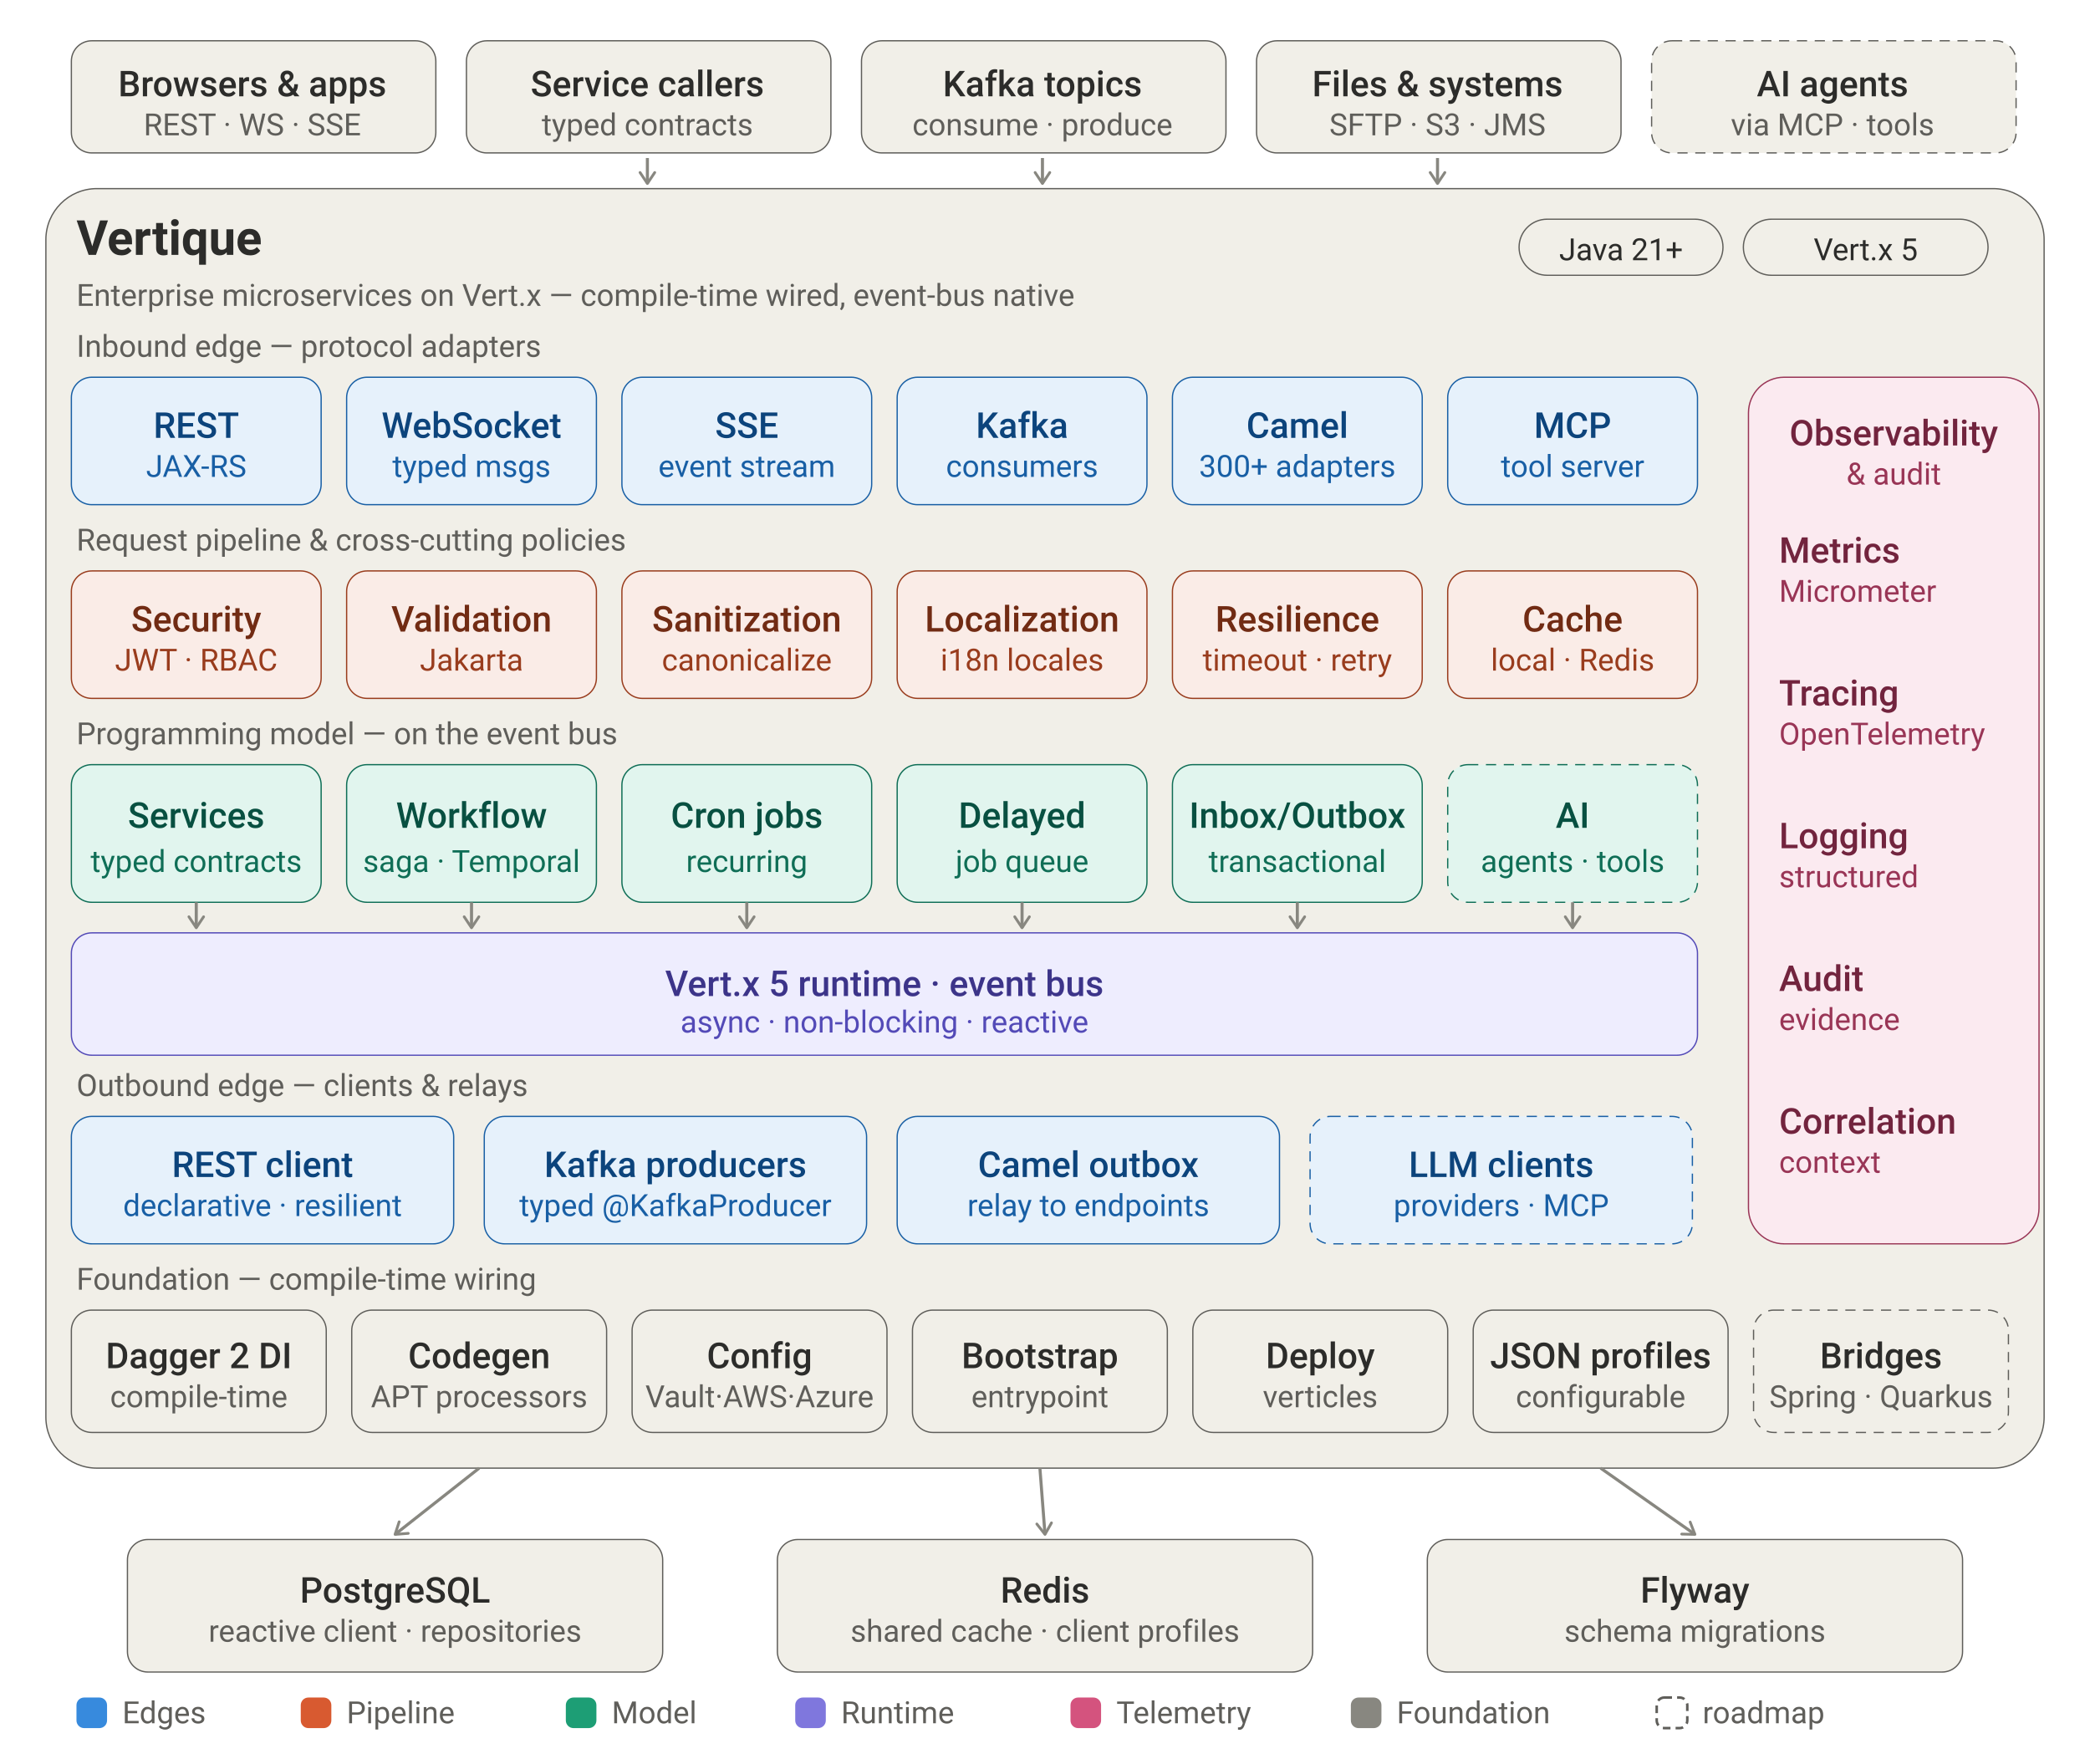
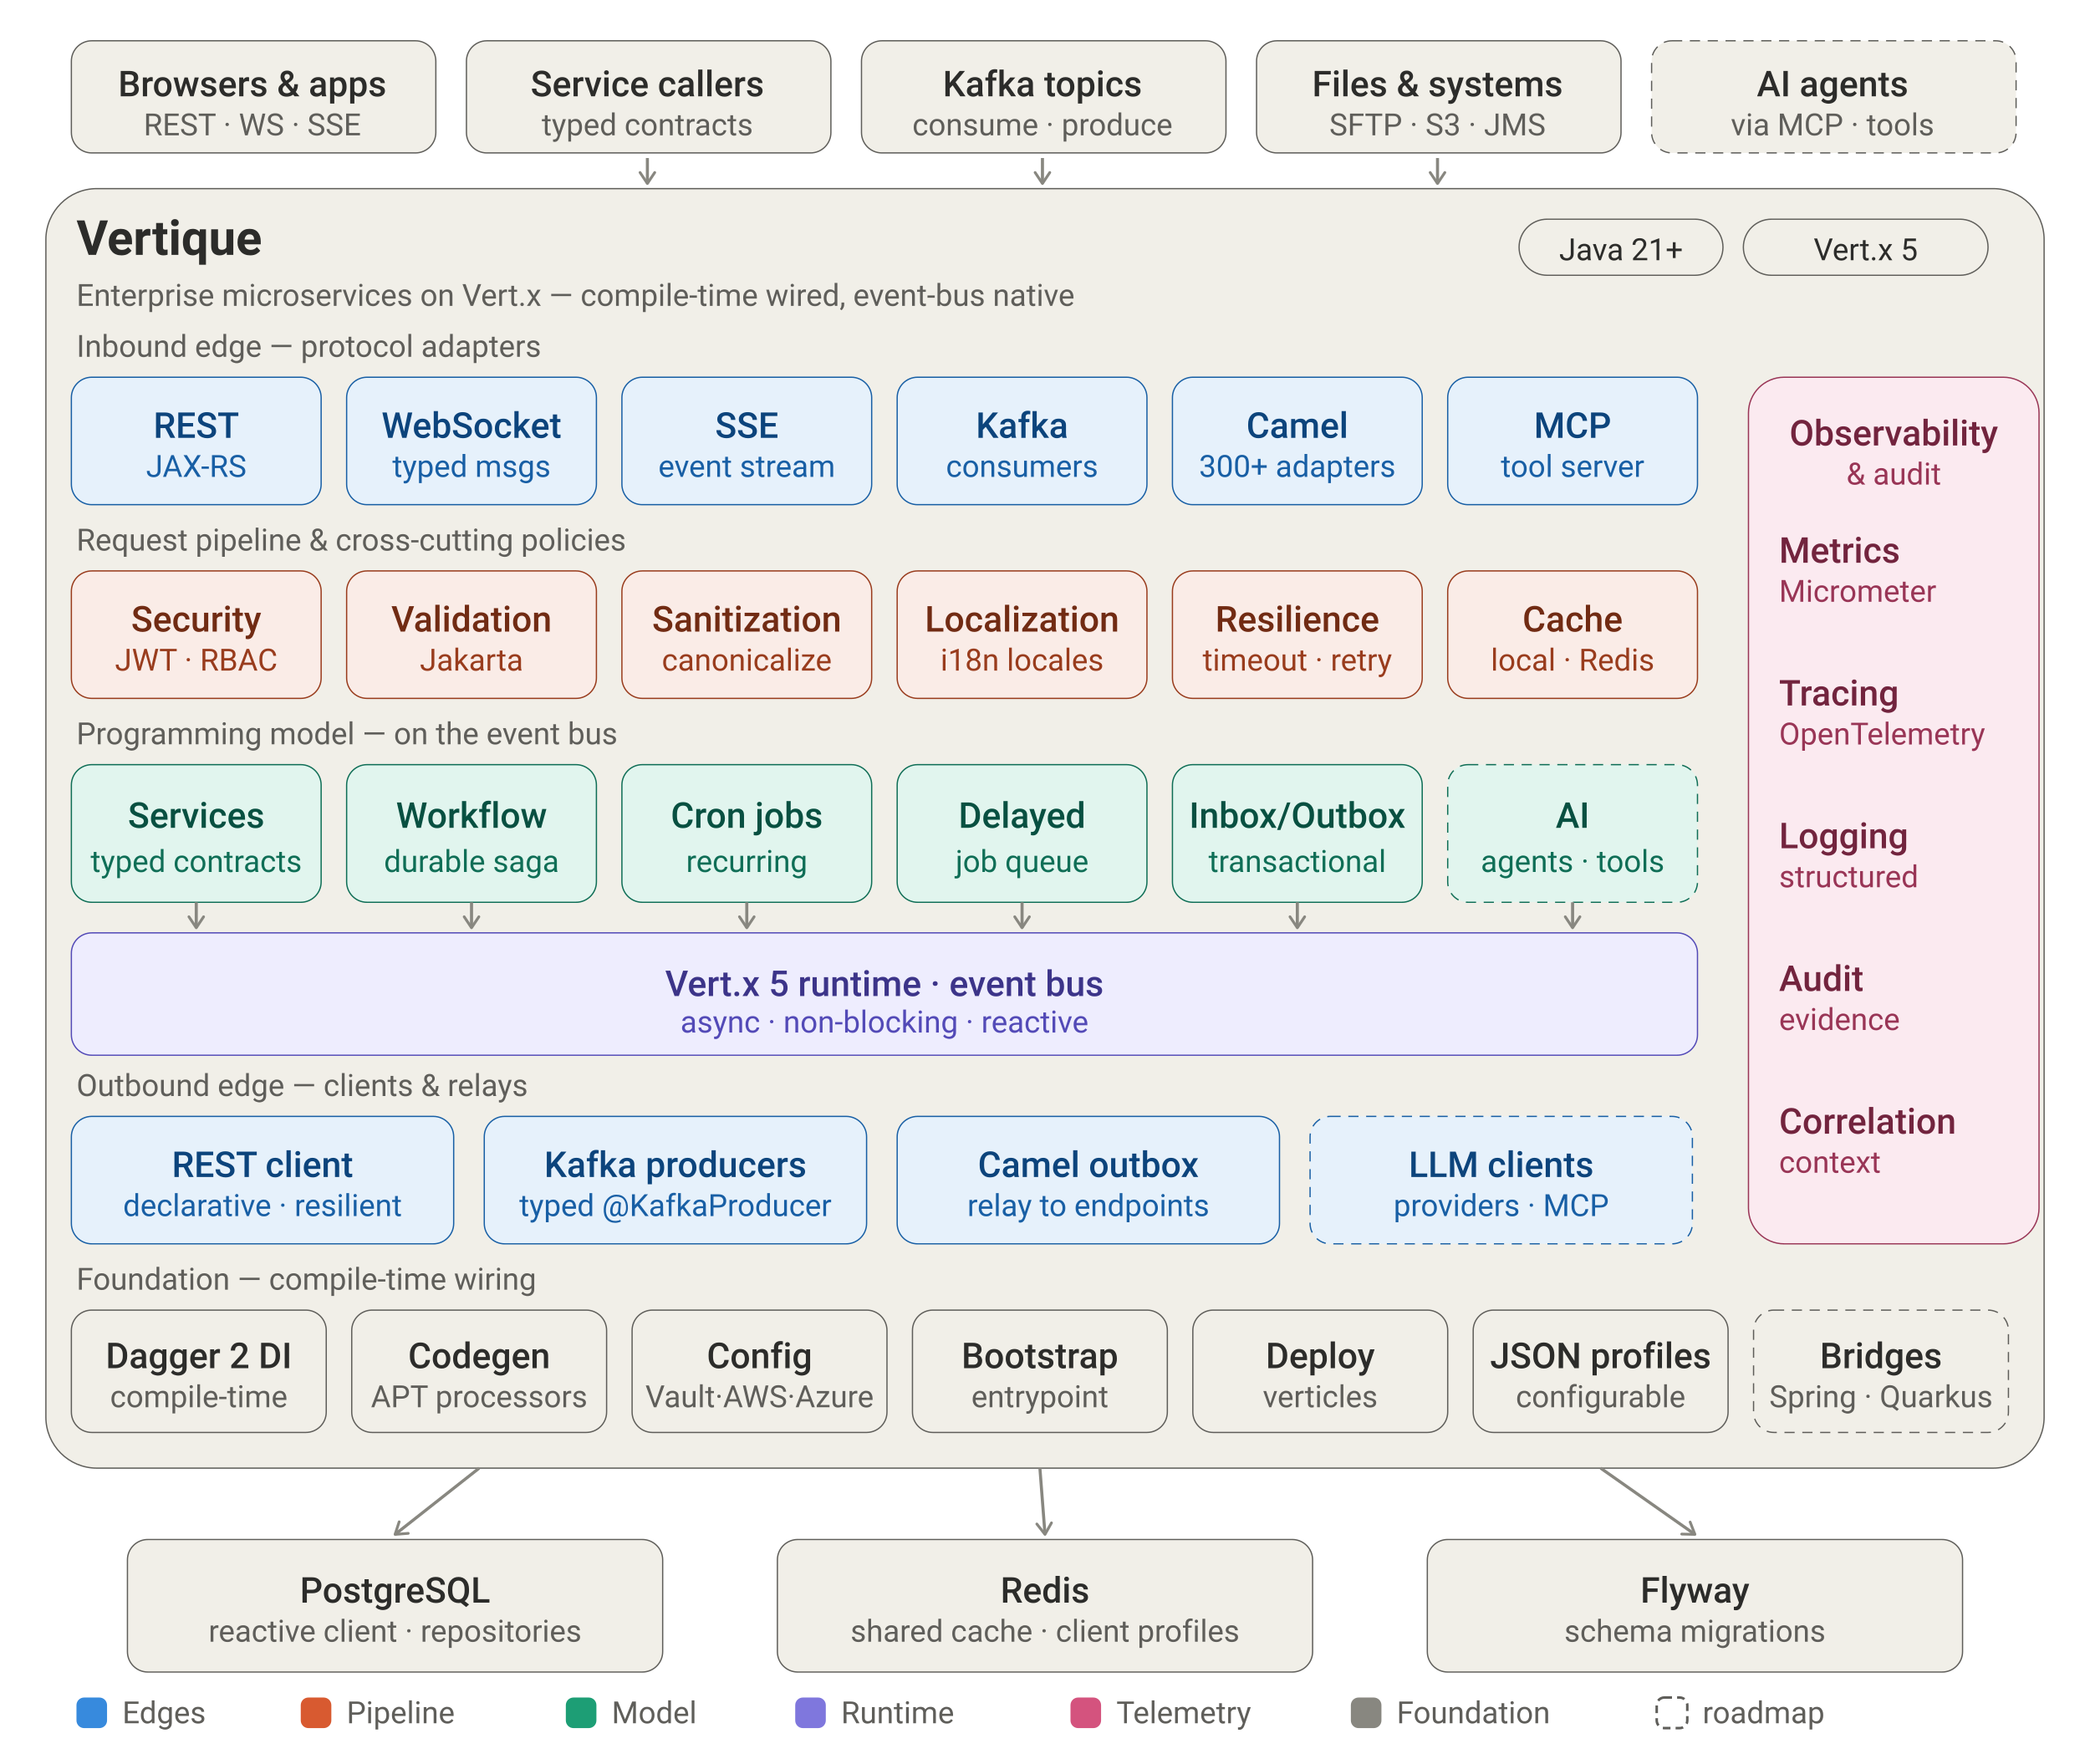
<svg xmlns="http://www.w3.org/2000/svg" width="100%" viewBox="0 0 820 692" role="img">
  <defs>
    <style>
text{font-family:-apple-system,BlinkMacSystemFont,"Segoe UI",Roboto,Helvetica,Arial,sans-serif;}
.title{font-size:14px;font-weight:500;}
.sub{font-size:12px;font-weight:400;}
.cap{font-size:12px;font-weight:400;fill:#5F5E5A;}
.arrow{stroke:#888780;stroke-width:1.2;fill:none;}
.fill-gray{fill:#F1EFE8;stroke:#5F5E5A;}.gray-t{fill:#2C2C2A;}.gray-s{fill:#5F5E5A;}
.fill-blue{fill:#E6F1FB;stroke:#185FA5;}.blue-t{fill:#0C447C;}.blue-s{fill:#185FA5;}
.fill-coral{fill:#FAECE7;stroke:#993C1D;}.coral-t{fill:#712B13;}.coral-s{fill:#993C1D;}
.fill-teal{fill:#E1F5EE;stroke:#0F6E56;}.teal-t{fill:#085041;}.teal-s{fill:#0F6E56;}
.fill-purple{fill:#EEEDFE;stroke:#534AB7;}.purple-t{fill:#3C3489;}.purple-s{fill:#534AB7;}
.fill-pink{fill:#FBEAF0;stroke:#993556;}.pink-t{fill:#72243E;}.pink-s{fill:#993556;}
.wordmark{font-size:19px;font-weight:600;fill:#2C2C2A;}
@media (prefers-color-scheme:dark){
.cap{fill:#B4B2A9;}.wordmark{fill:#F1EFE8;}.arrow{stroke:#888780;}
.fill-gray{fill:#2C2C2A;stroke:#B4B2A9;}.gray-t{fill:#F1EFE8;}.gray-s{fill:#D3D1C7;}
.fill-blue{fill:#0C447C;stroke:#85B7EB;}.blue-t{fill:#E6F1FB;}.blue-s{fill:#B5D4F4;}
.fill-coral{fill:#712B13;stroke:#F0997B;}.coral-t{fill:#FAECE7;}.coral-s{fill:#F5C4B3;}
.fill-teal{fill:#085041;stroke:#5DCAA5;}.teal-t{fill:#E1F5EE;}.teal-s{fill:#9FE1CB;}
.fill-purple{fill:#3C3489;stroke:#AFA9EC;}.purple-t{fill:#EEEDFE;}.purple-s{fill:#CECBF6;}
.fill-pink{fill:#72243E;stroke:#ED93B1;}.pink-t{fill:#FBEAF0;}.pink-s{fill:#F4C0D1;}
}
</style>
    <marker id="arrow" viewBox="0 0 10 10" refX="8" refY="5" markerWidth="6" markerHeight="6" orient="auto-start-reverse">
      <path d="M2 1L8 5L2 9" fill="none" stroke="context-stroke" stroke-width="1.5" stroke-linecap="round" stroke-linejoin="round" />
    </marker>
  </defs>
  <g>
    <rect class="fill-gray" x="28" y="16" width="143" height="44" rx="8" stroke-width="0.5" />
    <text class="title gray-t" x="99" y="33" text-anchor="middle" dominant-baseline="central">Browsers &amp; apps</text>
    <text class="sub gray-s" x="99" y="49" text-anchor="middle" dominant-baseline="central">REST · WS · SSE</text>
  </g>
  <g>
    <rect class="fill-gray" x="183" y="16" width="143" height="44" rx="8" stroke-width="0.5" />
    <text class="title gray-t" x="254" y="33" text-anchor="middle" dominant-baseline="central">Service callers</text>
    <text class="sub gray-s" x="254" y="49" text-anchor="middle" dominant-baseline="central">typed contracts</text>
  </g>
  <g>
    <rect class="fill-gray" x="338" y="16" width="143" height="44" rx="8" stroke-width="0.5" />
    <text class="title gray-t" x="409" y="33" text-anchor="middle" dominant-baseline="central">Kafka topics</text>
    <text class="sub gray-s" x="409" y="49" text-anchor="middle" dominant-baseline="central">consume · produce</text>
  </g>
  <g>
    <rect class="fill-gray" x="493" y="16" width="143" height="44" rx="8" stroke-width="0.5" />
    <text class="title gray-t" x="564" y="33" text-anchor="middle" dominant-baseline="central">Files &amp; systems</text>
    <text class="sub gray-s" x="564" y="49" text-anchor="middle" dominant-baseline="central">SFTP · S3 · JMS</text>
  </g>
  <g>
    <rect class="fill-gray" x="648" y="16" width="143" height="44" rx="8" stroke-width="0.5" stroke-dasharray="4 3" />
    <text class="title gray-t" x="719" y="33" text-anchor="middle" dominant-baseline="central">AI agents</text>
    <text class="sub gray-s" x="719" y="49" text-anchor="middle" dominant-baseline="central">via MCP · tools</text>
  </g>
  <line class="arrow" x1="254" y1="62" x2="254" y2="72" marker-end="url(#arrow)" />
  <line class="arrow" x1="409" y1="62" x2="409" y2="72" marker-end="url(#arrow)" />
  <line class="arrow" x1="564" y1="62" x2="564" y2="72" marker-end="url(#arrow)" />
  <rect class="fill-gray" x="18" y="74" width="784" height="502" rx="20" stroke-width="0.5" />
  <text class="wordmark" x="30" y="100">Vertique</text>
  <text class="cap" x="30" y="120">Enterprise microservices on Vert.x — compile-time wired, event-bus native</text>
  <g>
    <rect class="fill-gray" x="596" y="86" width="80" height="22" rx="11" stroke-width="0.5" />
    <text class="sub gray-t" x="636" y="98" text-anchor="middle" dominant-baseline="central">Java 21+</text>
  </g>
  <g>
    <rect class="fill-gray" x="684" y="86" width="96" height="22" rx="11" stroke-width="0.5" />
    <text class="sub gray-t" x="732" y="98" text-anchor="middle" dominant-baseline="central">Vert.x 5</text>
  </g>
  <text class="cap" x="30" y="140">Inbound edge — protocol adapters</text>
  <g>
    <rect class="fill-blue" x="28" y="148" width="98" height="50" rx="8" stroke-width="0.5" />
    <text class="title blue-t" x="77" y="167" text-anchor="middle" dominant-baseline="central">REST</text>
    <text class="sub blue-s" x="77" y="183" text-anchor="middle" dominant-baseline="central">JAX-RS</text>
  </g>
  <g>
    <rect class="fill-blue" x="136" y="148" width="98" height="50" rx="8" stroke-width="0.5" />
    <text class="title blue-t" x="185" y="167" text-anchor="middle" dominant-baseline="central">WebSocket</text>
    <text class="sub blue-s" x="185" y="183" text-anchor="middle" dominant-baseline="central">typed msgs</text>
  </g>
  <g>
    <rect class="fill-blue" x="244" y="148" width="98" height="50" rx="8" stroke-width="0.5" />
    <text class="title blue-t" x="293" y="167" text-anchor="middle" dominant-baseline="central">SSE</text>
    <text class="sub blue-s" x="293" y="183" text-anchor="middle" dominant-baseline="central">event stream</text>
  </g>
  <g>
    <rect class="fill-blue" x="352" y="148" width="98" height="50" rx="8" stroke-width="0.5" />
    <text class="title blue-t" x="401" y="167" text-anchor="middle" dominant-baseline="central">Kafka</text>
    <text class="sub blue-s" x="401" y="183" text-anchor="middle" dominant-baseline="central">consumers</text>
  </g>
  <g>
    <rect class="fill-blue" x="460" y="148" width="98" height="50" rx="8" stroke-width="0.5" />
    <text class="title blue-t" x="509" y="167" text-anchor="middle" dominant-baseline="central">Camel</text>
    <text class="sub blue-s" x="509" y="183" text-anchor="middle" dominant-baseline="central">300+ adapters</text>
  </g>
  <g>
    <rect class="fill-blue" x="568" y="148" width="98" height="50" rx="8" stroke-width="0.5" />
    <text class="title blue-t" x="617" y="167" text-anchor="middle" dominant-baseline="central">MCP</text>
    <text class="sub blue-s" x="617" y="183" text-anchor="middle" dominant-baseline="central">tool server</text>
  </g>
  <text class="cap" x="30" y="216">Request pipeline &amp; cross-cutting policies</text>
  <g>
    <rect class="fill-coral" x="28" y="224" width="98" height="50" rx="8" stroke-width="0.5" />
    <text class="title coral-t" x="77" y="243" text-anchor="middle" dominant-baseline="central">Security</text>
    <text class="sub coral-s" x="77" y="259" text-anchor="middle" dominant-baseline="central">JWT · RBAC</text>
  </g>
  <g>
    <rect class="fill-coral" x="136" y="224" width="98" height="50" rx="8" stroke-width="0.5" />
    <text class="title coral-t" x="185" y="243" text-anchor="middle" dominant-baseline="central">Validation</text>
    <text class="sub coral-s" x="185" y="259" text-anchor="middle" dominant-baseline="central">Jakarta</text>
  </g>
  <g>
    <rect class="fill-coral" x="244" y="224" width="98" height="50" rx="8" stroke-width="0.5" />
    <text class="title coral-t" x="293" y="243" text-anchor="middle" dominant-baseline="central">Sanitization</text>
    <text class="sub coral-s" x="293" y="259" text-anchor="middle" dominant-baseline="central">canonicalize</text>
  </g>
  <g>
    <rect class="fill-coral" x="352" y="224" width="98" height="50" rx="8" stroke-width="0.5" />
    <text class="title coral-t" x="401" y="243" text-anchor="middle" dominant-baseline="central">Localization</text>
    <text class="sub coral-s" x="401" y="259" text-anchor="middle" dominant-baseline="central">i18n locales</text>
  </g>
  <g>
    <rect class="fill-coral" x="460" y="224" width="98" height="50" rx="8" stroke-width="0.5" />
    <text class="title coral-t" x="509" y="243" text-anchor="middle" dominant-baseline="central">Resilience</text>
    <text class="sub coral-s" x="509" y="259" text-anchor="middle" dominant-baseline="central">timeout · retry</text>
  </g>
  <g>
    <rect class="fill-coral" x="568" y="224" width="98" height="50" rx="8" stroke-width="0.5" />
    <text class="title coral-t" x="617" y="243" text-anchor="middle" dominant-baseline="central">Cache</text>
    <text class="sub coral-s" x="617" y="259" text-anchor="middle" dominant-baseline="central">local · Redis</text>
  </g>
  <text class="cap" x="30" y="292">Programming model — on the event bus</text>
  <g>
    <rect class="fill-teal" x="28" y="300" width="98" height="54" rx="8" stroke-width="0.5" />
    <text class="title teal-t" x="77" y="320" text-anchor="middle" dominant-baseline="central">Services</text>
    <text class="sub teal-s" x="77" y="338" text-anchor="middle" dominant-baseline="central">typed contracts</text>
  </g>
  <g>
    <rect class="fill-teal" x="136" y="300" width="98" height="54" rx="8" stroke-width="0.5" />
    <text class="title teal-t" x="185" y="320" text-anchor="middle" dominant-baseline="central">Workflow</text>
-     <text class="sub teal-s" x="185" y="338" text-anchor="middle" dominant-baseline="central">saga · Temporal</text>
+     <text class="sub teal-s" x="185" y="338" text-anchor="middle" dominant-baseline="central">durable saga</text>
  </g>
  <g>
    <rect class="fill-teal" x="244" y="300" width="98" height="54" rx="8" stroke-width="0.5" />
    <text class="title teal-t" x="293" y="320" text-anchor="middle" dominant-baseline="central">Cron jobs</text>
    <text class="sub teal-s" x="293" y="338" text-anchor="middle" dominant-baseline="central">recurring</text>
  </g>
  <g>
    <rect class="fill-teal" x="352" y="300" width="98" height="54" rx="8" stroke-width="0.5" />
    <text class="title teal-t" x="401" y="320" text-anchor="middle" dominant-baseline="central">Delayed</text>
    <text class="sub teal-s" x="401" y="338" text-anchor="middle" dominant-baseline="central">job queue</text>
  </g>
  <g>
    <rect class="fill-teal" x="460" y="300" width="98" height="54" rx="8" stroke-width="0.5" />
    <text class="title teal-t" x="509" y="320" text-anchor="middle" dominant-baseline="central">Inbox/Outbox</text>
    <text class="sub teal-s" x="509" y="338" text-anchor="middle" dominant-baseline="central">transactional</text>
  </g>
  <g>
    <rect class="fill-teal" x="568" y="300" width="98" height="54" rx="8" stroke-width="0.5" stroke-dasharray="4 3" />
    <text class="title teal-t" x="617" y="320" text-anchor="middle" dominant-baseline="central">AI</text>
    <text class="sub teal-s" x="617" y="338" text-anchor="middle" dominant-baseline="central">agents · tools</text>
  </g>
  <line class="arrow" x1="77" y1="354" x2="77" y2="364" stroke="#7F77DD" marker-end="url(#arrow)" />
  <line class="arrow" x1="185" y1="354" x2="185" y2="364" stroke="#7F77DD" marker-end="url(#arrow)" />
  <line class="arrow" x1="293" y1="354" x2="293" y2="364" stroke="#7F77DD" marker-end="url(#arrow)" />
  <line class="arrow" x1="401" y1="354" x2="401" y2="364" stroke="#7F77DD" marker-end="url(#arrow)" />
  <line class="arrow" x1="509" y1="354" x2="509" y2="364" stroke="#7F77DD" marker-end="url(#arrow)" />
  <line class="arrow" x1="617" y1="354" x2="617" y2="364" stroke="#7F77DD" marker-end="url(#arrow)" />
  <g>
    <rect class="fill-purple" x="28" y="366" width="638" height="48" rx="8" stroke-width="0.5" />
    <text class="title purple-t" x="347" y="386" text-anchor="middle" dominant-baseline="central">Vert.x 5 runtime · event bus</text>
    <text class="sub purple-s" x="347" y="401" text-anchor="middle" dominant-baseline="central">async · non-blocking · reactive</text>
  </g>
  <text class="cap" x="30" y="430">Outbound edge — clients &amp; relays</text>
  <g>
    <rect class="fill-blue" x="28" y="438" width="150" height="50" rx="8" stroke-width="0.5" />
    <text class="title blue-t" x="103" y="457" text-anchor="middle" dominant-baseline="central">REST client</text>
    <text class="sub blue-s" x="103" y="473" text-anchor="middle" dominant-baseline="central">declarative · resilient</text>
  </g>
  <g>
    <rect class="fill-blue" x="190" y="438" width="150" height="50" rx="8" stroke-width="0.5" />
    <text class="title blue-t" x="265" y="457" text-anchor="middle" dominant-baseline="central">Kafka producers</text>
    <text class="sub blue-s" x="265" y="473" text-anchor="middle" dominant-baseline="central">typed @KafkaProducer</text>
  </g>
  <g>
    <rect class="fill-blue" x="352" y="438" width="150" height="50" rx="8" stroke-width="0.5" />
    <text class="title blue-t" x="427" y="457" text-anchor="middle" dominant-baseline="central">Camel outbox</text>
    <text class="sub blue-s" x="427" y="473" text-anchor="middle" dominant-baseline="central">relay to endpoints</text>
  </g>
  <g>
    <rect class="fill-blue" x="514" y="438" width="150" height="50" rx="8" stroke-width="0.5" stroke-dasharray="4 3" />
    <text class="title blue-t" x="589" y="457" text-anchor="middle" dominant-baseline="central">LLM clients</text>
    <text class="sub blue-s" x="589" y="473" text-anchor="middle" dominant-baseline="central">providers · MCP</text>
  </g>
  <g>
    <rect class="fill-pink" x="686" y="148" width="114" height="340" rx="14" stroke-width="0.5" />
    <text class="title pink-t" x="743" y="170" text-anchor="middle" dominant-baseline="central">Observability</text>
    <text class="sub pink-s" x="743" y="186" text-anchor="middle" dominant-baseline="central">&amp; audit</text>
    <text class="title pink-t" x="698" y="216" dominant-baseline="central">Metrics</text>
    <text class="sub pink-s" x="698" y="232" dominant-baseline="central">Micrometer</text>
    <text class="title pink-t" x="698" y="272" dominant-baseline="central">Tracing</text>
    <text class="sub pink-s" x="698" y="288" dominant-baseline="central">OpenTelemetry</text>
    <text class="title pink-t" x="698" y="328" dominant-baseline="central">Logging</text>
    <text class="sub pink-s" x="698" y="344" dominant-baseline="central">structured</text>
    <text class="title pink-t" x="698" y="384" dominant-baseline="central">Audit</text>
    <text class="sub pink-s" x="698" y="400" dominant-baseline="central">evidence</text>
    <text class="title pink-t" x="698" y="440" dominant-baseline="central">Correlation</text>
    <text class="sub pink-s" x="698" y="456" dominant-baseline="central">context</text>
  </g>
  <text class="cap" x="30" y="506">Foundation — compile-time wiring</text>
  <g>
    <rect class="fill-gray" x="28" y="514" width="100" height="48" rx="8" stroke-width="0.5" />
    <text class="title gray-t" x="78" y="532" text-anchor="middle" dominant-baseline="central">Dagger 2 DI</text>
    <text class="sub gray-s" x="78" y="548" text-anchor="middle" dominant-baseline="central">compile-time</text>
  </g>
  <g>
    <rect class="fill-gray" x="138" y="514" width="100" height="48" rx="8" stroke-width="0.5" />
    <text class="title gray-t" x="188" y="532" text-anchor="middle" dominant-baseline="central">Codegen</text>
    <text class="sub gray-s" x="188" y="548" text-anchor="middle" dominant-baseline="central">APT processors</text>
  </g>
  <g>
    <rect class="fill-gray" x="248" y="514" width="100" height="48" rx="8" stroke-width="0.5" />
    <text class="title gray-t" x="298" y="532" text-anchor="middle" dominant-baseline="central">Config</text>
    <text class="sub gray-s" x="298" y="548" text-anchor="middle" dominant-baseline="central">Vault·AWS·Azure</text>
  </g>
  <g>
    <rect class="fill-gray" x="358" y="514" width="100" height="48" rx="8" stroke-width="0.5" />
    <text class="title gray-t" x="408" y="532" text-anchor="middle" dominant-baseline="central">Bootstrap</text>
    <text class="sub gray-s" x="408" y="548" text-anchor="middle" dominant-baseline="central">entrypoint</text>
  </g>
  <g>
    <rect class="fill-gray" x="468" y="514" width="100" height="48" rx="8" stroke-width="0.5" />
    <text class="title gray-t" x="518" y="532" text-anchor="middle" dominant-baseline="central">Deploy</text>
    <text class="sub gray-s" x="518" y="548" text-anchor="middle" dominant-baseline="central">verticles</text>
  </g>
  <g>
    <rect class="fill-gray" x="578" y="514" width="100" height="48" rx="8" stroke-width="0.5" />
    <text class="title gray-t" x="628" y="532" text-anchor="middle" dominant-baseline="central">JSON profiles</text>
    <text class="sub gray-s" x="628" y="548" text-anchor="middle" dominant-baseline="central">configurable</text>
  </g>
  <g>
    <rect class="fill-gray" x="688" y="514" width="100" height="48" rx="8" stroke-width="0.5" stroke-dasharray="4 3" />
    <text class="title gray-t" x="738" y="532" text-anchor="middle" dominant-baseline="central">Bridges</text>
    <text class="sub gray-s" x="738" y="548" text-anchor="middle" dominant-baseline="central">Spring · Quarkus</text>
  </g>
  <line class="arrow" x1="188" y1="576" x2="155" y2="602" marker-end="url(#arrow)" />
  <line class="arrow" x1="408" y1="576" x2="410" y2="602" marker-end="url(#arrow)" />
  <line class="arrow" x1="628" y1="576" x2="665" y2="602" marker-end="url(#arrow)" />
  <g>
    <rect class="fill-gray" x="50" y="604" width="210" height="52" rx="8" stroke-width="0.5" />
    <text class="title gray-t" x="155" y="624" text-anchor="middle" dominant-baseline="central">PostgreSQL</text>
    <text class="sub gray-s" x="155" y="640" text-anchor="middle" dominant-baseline="central">reactive client · repositories</text>
  </g>
  <g>
    <rect class="fill-gray" x="305" y="604" width="210" height="52" rx="8" stroke-width="0.5" />
    <text class="title gray-t" x="410" y="624" text-anchor="middle" dominant-baseline="central">Redis</text>
    <text class="sub gray-s" x="410" y="640" text-anchor="middle" dominant-baseline="central">shared cache · client profiles</text>
  </g>
  <g>
    <rect class="fill-gray" x="560" y="604" width="210" height="52" rx="8" stroke-width="0.5" />
    <text class="title gray-t" x="665" y="624" text-anchor="middle" dominant-baseline="central">Flyway</text>
    <text class="sub gray-s" x="665" y="640" text-anchor="middle" dominant-baseline="central">schema migrations</text>
  </g>
  <rect x="30" y="666" width="12" height="12" rx="3" fill="#378ADD" />
  <text class="cap" x="48" y="672" dominant-baseline="central">Edges</text>
  <rect x="118" y="666" width="12" height="12" rx="3" fill="#D85A30" />
  <text class="cap" x="136" y="672" dominant-baseline="central">Pipeline</text>
  <rect x="222" y="666" width="12" height="12" rx="3" fill="#1D9E75" />
  <text class="cap" x="240" y="672" dominant-baseline="central">Model</text>
  <rect x="312" y="666" width="12" height="12" rx="3" fill="#7F77DD" />
  <text class="cap" x="330" y="672" dominant-baseline="central">Runtime</text>
  <rect x="420" y="666" width="12" height="12" rx="3" fill="#D4537E" />
  <text class="cap" x="438" y="672" dominant-baseline="central">Telemetry</text>
  <rect x="530" y="666" width="12" height="12" rx="3" fill="#888780" />
  <text class="cap" x="548" y="672" dominant-baseline="central">Foundation</text>
  <rect x="650" y="666" width="12" height="12" rx="3" fill="none" stroke="#5F5E5A" stroke-width="1" stroke-dasharray="3 2" />
  <text class="cap" x="668" y="672" dominant-baseline="central">roadmap</text>
</svg>
